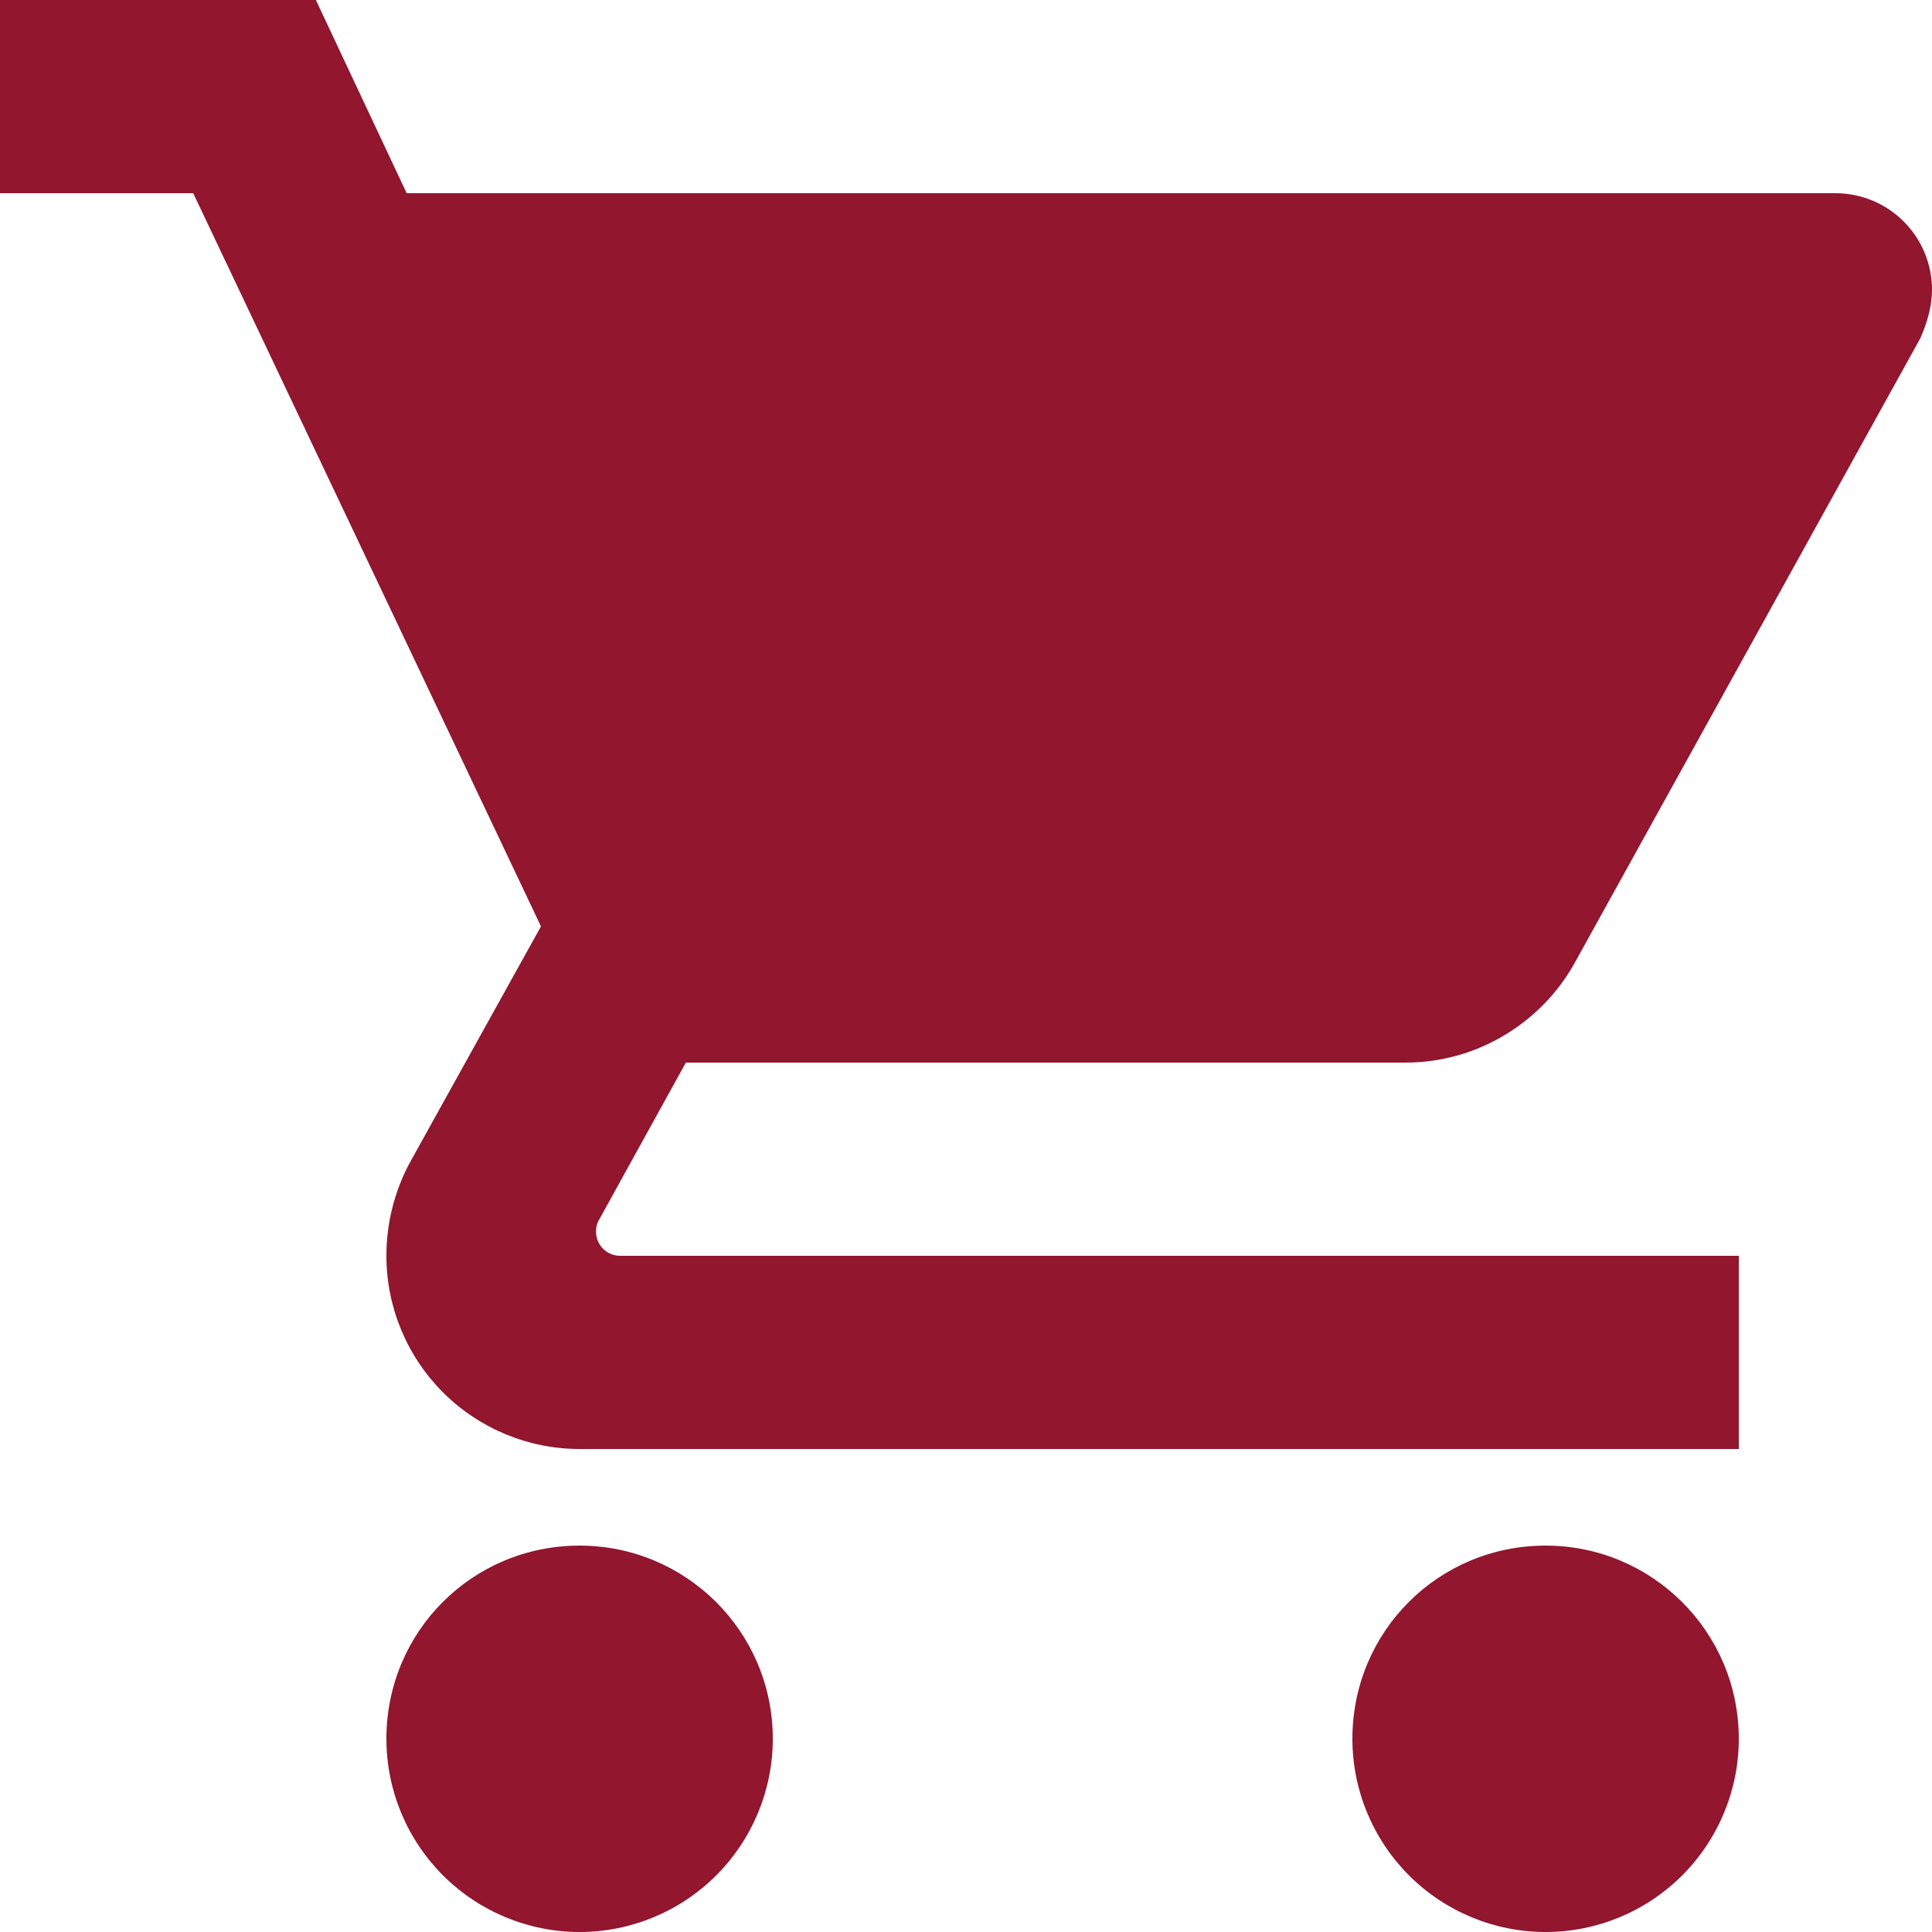
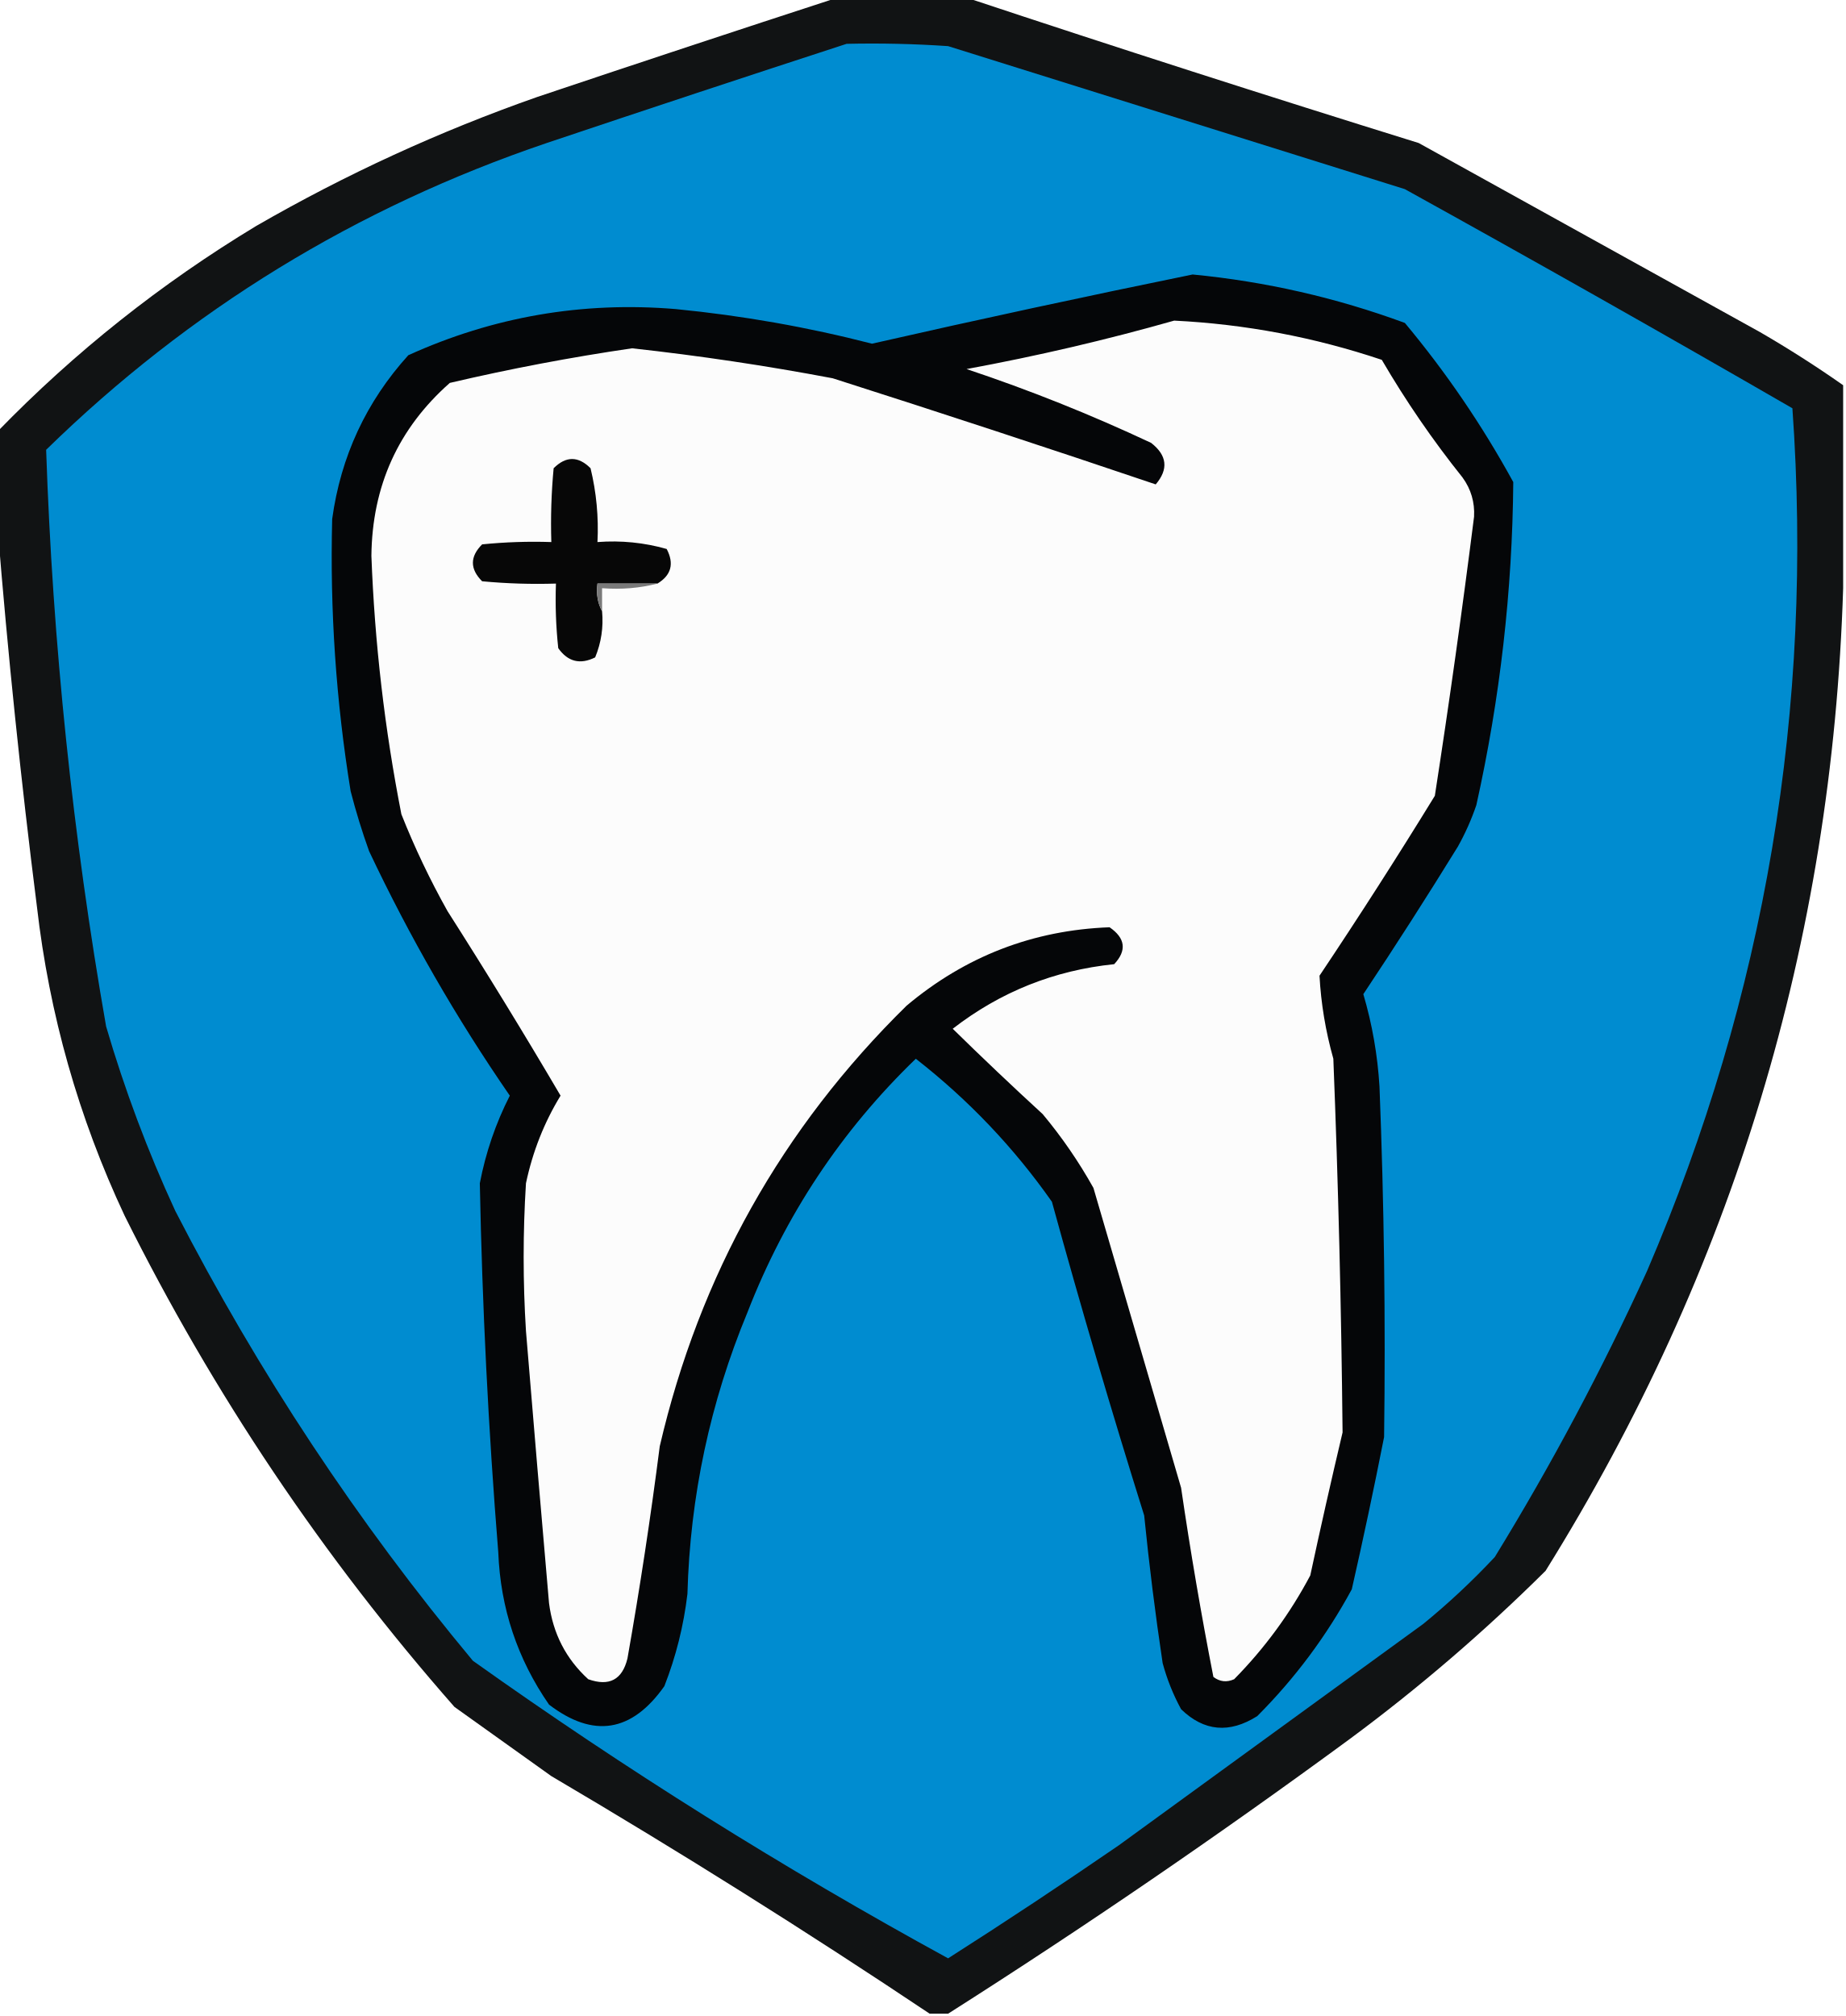
- <svg xmlns="http://www.w3.org/2000/svg" width="20" height="20" viewBox="0 0 20 20" fill="none">
-   <path d="M16 16C14.89 16 14 16.89 14 18C14 18.53 14.211 19.039 14.586 19.414C14.961 19.789 15.47 20 16 20C16.53 20 17.039 19.789 17.414 19.414C17.789 19.039 18 18.53 18 18C18 16.89 17.1 16 16 16ZM0 0V2H2L5.6 9.59L4.24 12.04C4.09 12.32 4 12.65 4 13C4 13.53 4.211 14.039 4.586 14.414C4.961 14.789 5.47 15 6 15H18V13H6.42C6.354 13 6.29 12.974 6.243 12.927C6.196 12.88 6.17 12.816 6.17 12.75C6.17 12.7 6.18 12.66 6.2 12.63L7.1 11H14.55C15.3 11 15.96 10.58 16.3 9.97L19.88 3.5C19.95 3.34 20 3.17 20 3C20 2.735 19.895 2.48 19.707 2.293C19.52 2.105 19.265 2 19 2H4.21L3.27 0H0ZM6 16C4.89 16 4 16.89 4 18C4 18.53 4.211 19.039 4.586 19.414C4.961 19.789 5.47 20 6 20C6.53 20 7.039 19.789 7.414 19.414C7.789 19.039 8 18.53 8 18C8 16.89 7.1 16 6 16Z" fill="#91162E" />
+ <svg xmlns="http://www.w3.org/2000/svg" version="1.1" width="400px" height="437px" style="shape-rendering:geometricPrecision; text-rendering:geometricPrecision; image-rendering:optimizeQuality; fill-rule:evenodd; clip-rule:evenodd">
+   <g>
+     <path style="opacity:0.932" fill="#000203" d="M 181.5,-0.5 C 190.833,-0.5 200.167,-0.5 209.5,-0.5C 241.964,10.29 274.631,20.79 307.5,31C 332.167,44.667 356.833,58.333 381.5,72C 387.698,75.594 393.698,79.428 399.5,83.5C 399.5,98.167 399.5,112.833 399.5,127.5C 397.125,204.26 375.625,275.26 335,340.5C 321.672,353.732 307.505,365.898 292.5,377C 264.094,397.856 235.094,417.69 205.5,436.5C 204.167,436.5 202.833,436.5 201.5,436.5C 174.769,418.62 147.436,401.454 119.5,385C 112.5,380 105.5,375 98.5,370C 70.07,337.657 46.237,302.157 27,263.5C 17.019,242.221 10.686,219.887 8,196.5C 4.524,169.081 1.691,141.747 -0.5,114.5C -0.5,107.5 -0.5,100.5 -0.5,93.5C 16.202,76.309 34.869,61.475 55.5,49C 74.936,37.783 95.269,28.45 116.5,21C 138.271,13.687 159.938,6.52 181.5,-0.5 Z" />
+   </g>
+   <g>
+     <path style="opacity:1" fill="#008cd0" d="M 183.5,9.5 C 190.841,9.334 198.174,9.5 205.5,10C 238.5,20.333 271.5,30.667 304.5,41C 332.63,56.566 360.63,72.4 388.5,88.5C 393.119,153.452 382.619,215.786 357,275.5C 347.241,296.899 336.241,317.566 324,337.5C 319.135,342.7 313.968,347.533 308.5,352C 286.5,368 264.5,384 242.5,400C 230.278,408.398 217.945,416.565 205.5,424.5C 169.859,405.017 135.525,383.517 102.5,360C 77.466,329.942 55.966,297.442 38,262.5C 32.011,249.532 27.011,236.199 23,222.5C 15.753,181.125 11.42,139.459 10,97.5C 41.027,67.179 77.193,45.012 118.5,31C 140.232,23.7 161.899,16.534 183.5,9.5 Z" />
+   </g>
+   <g>
+     <path style="opacity:1" fill="#050608" d="M 258.5,59.5 C 274.301,61.026 289.634,64.526 304.5,70C 313.446,80.72 321.279,92.22 328,104.5C 327.801,128.093 325.134,151.426 320,174.5C 318.941,177.618 317.608,180.618 316,183.5C 309.328,194.325 302.495,204.991 295.5,215.5C 297.421,222.027 298.588,228.694 299,235.5C 300,260.829 300.333,286.162 300,311.5C 297.827,322.526 295.494,333.526 293,344.5C 287.506,354.649 280.673,363.815 272.5,372C 266.461,375.809 260.961,375.309 256,370.5C 254.275,367.326 252.942,363.993 252,360.5C 250.405,349.862 249.072,339.195 248,328.5C 240.927,305.947 234.26,283.28 228,260.5C 219.727,248.725 209.893,238.392 198.5,229.5C 182.363,245.081 170.196,263.414 162,284.5C 153.913,304.021 149.579,324.355 149,345.5C 148.185,352.394 146.519,359.061 144,365.5C 136.942,375.51 128.609,376.844 119,369.5C 112.144,359.597 108.477,348.597 108,336.5C 105.853,309.856 104.52,283.189 104,256.5C 105.271,249.852 107.438,243.519 110.5,237.5C 98.94,220.74 88.773,203.073 80,184.5C 78.465,180.227 77.131,175.894 76,171.5C 72.827,151.946 71.494,132.28 72,112.5C 73.873,98.925 79.373,87.091 88.5,77C 106.934,68.638 126.268,65.305 146.5,67C 160.902,68.412 175.069,70.912 189,74.5C 212.23,69.218 235.396,64.218 258.5,59.5 Z" />
+   </g>
+   <g>
+     <path style="opacity:1" fill="#fcfcfc" d="M 254.5,69.5 C 269.868,70.257 284.868,73.091 299.5,78C 304.716,86.934 310.549,95.434 317,103.5C 318.838,106.037 319.671,108.871 319.5,112C 316.946,132.212 314.113,152.379 311,172.5C 302.916,185.67 294.583,198.67 286,211.5C 286.321,217.53 287.321,223.53 289,229.5C 290.067,256.5 290.733,283.5 291,310.5C 288.56,320.804 286.227,331.137 284,341.5C 279.599,349.799 274.099,357.299 267.5,364C 265.888,364.72 264.388,364.554 263,363.5C 260.344,349.897 258.011,336.23 256,322.5C 249.667,300.833 243.333,279.167 237,257.5C 233.827,251.819 230.161,246.486 226,241.5C 219.404,235.449 212.904,229.282 206.5,223C 216.819,215.004 228.486,210.337 241.5,209C 244.265,206.034 243.932,203.367 240.5,201C 223.923,201.618 209.256,207.285 196.5,218C 169.465,244.56 151.632,276.393 143,313.5C 141.03,328.896 138.697,344.23 136,359.5C 134.876,364.115 132.043,365.615 127.5,364C 122.676,359.59 119.843,354.09 119,347.5C 117.284,327.842 115.617,308.175 114,288.5C 113.333,277.833 113.333,267.167 114,256.5C 115.44,249.667 117.94,243.334 121.5,237.5C 113.619,224.087 105.452,210.754 97,197.5C 93.191,190.701 89.857,183.701 87,176.5C 83.373,158.016 81.206,139.349 80.5,120.5C 80.657,105.362 86.324,92.862 97.5,83C 110.577,79.938 123.744,77.438 137,75.5C 151.578,77.102 166.078,79.269 180.5,82C 204.12,89.541 227.454,97.208 250.5,105C 253.311,101.706 252.978,98.707 249.5,96C 236.452,89.875 223.118,84.541 209.5,80C 224.789,77.18 239.789,73.68 254.5,69.5 Z" />
+   </g>
+   <g>
+     <path style="opacity:1" fill="#070707" d="M 142.5,126.5 C 138.167,126.5 133.833,126.5 129.5,126.5C 129.205,128.735 129.539,130.735 130.5,132.5C 130.816,135.978 130.316,139.312 129,142.5C 125.751,144.117 123.084,143.451 121,140.5C 120.501,135.845 120.334,131.179 120.5,126.5C 115.156,126.666 109.823,126.499 104.5,126C 101.833,123.333 101.833,120.667 104.5,118C 109.489,117.501 114.489,117.334 119.5,117.5C 119.334,112.156 119.501,106.823 120,101.5C 122.667,98.833 125.333,98.833 128,101.5C 129.271,106.754 129.771,112.087 129.5,117.5C 134.628,117.112 139.628,117.612 144.5,119C 146.167,122.178 145.5,124.678 142.5,126.5 Z" />
+   </g>
+   <g>
+     <path style="opacity:1" fill="#7a7a7a" d="M 142.5,126.5 C 138.702,127.483 134.702,127.817 130.5,127.5C 130.5,129.167 130.5,130.833 130.5,132.5C 129.539,130.735 129.205,128.735 129.5,126.5C 133.833,126.5 138.167,126.5 142.5,126.5 Z" />
+   </g>
</svg>
